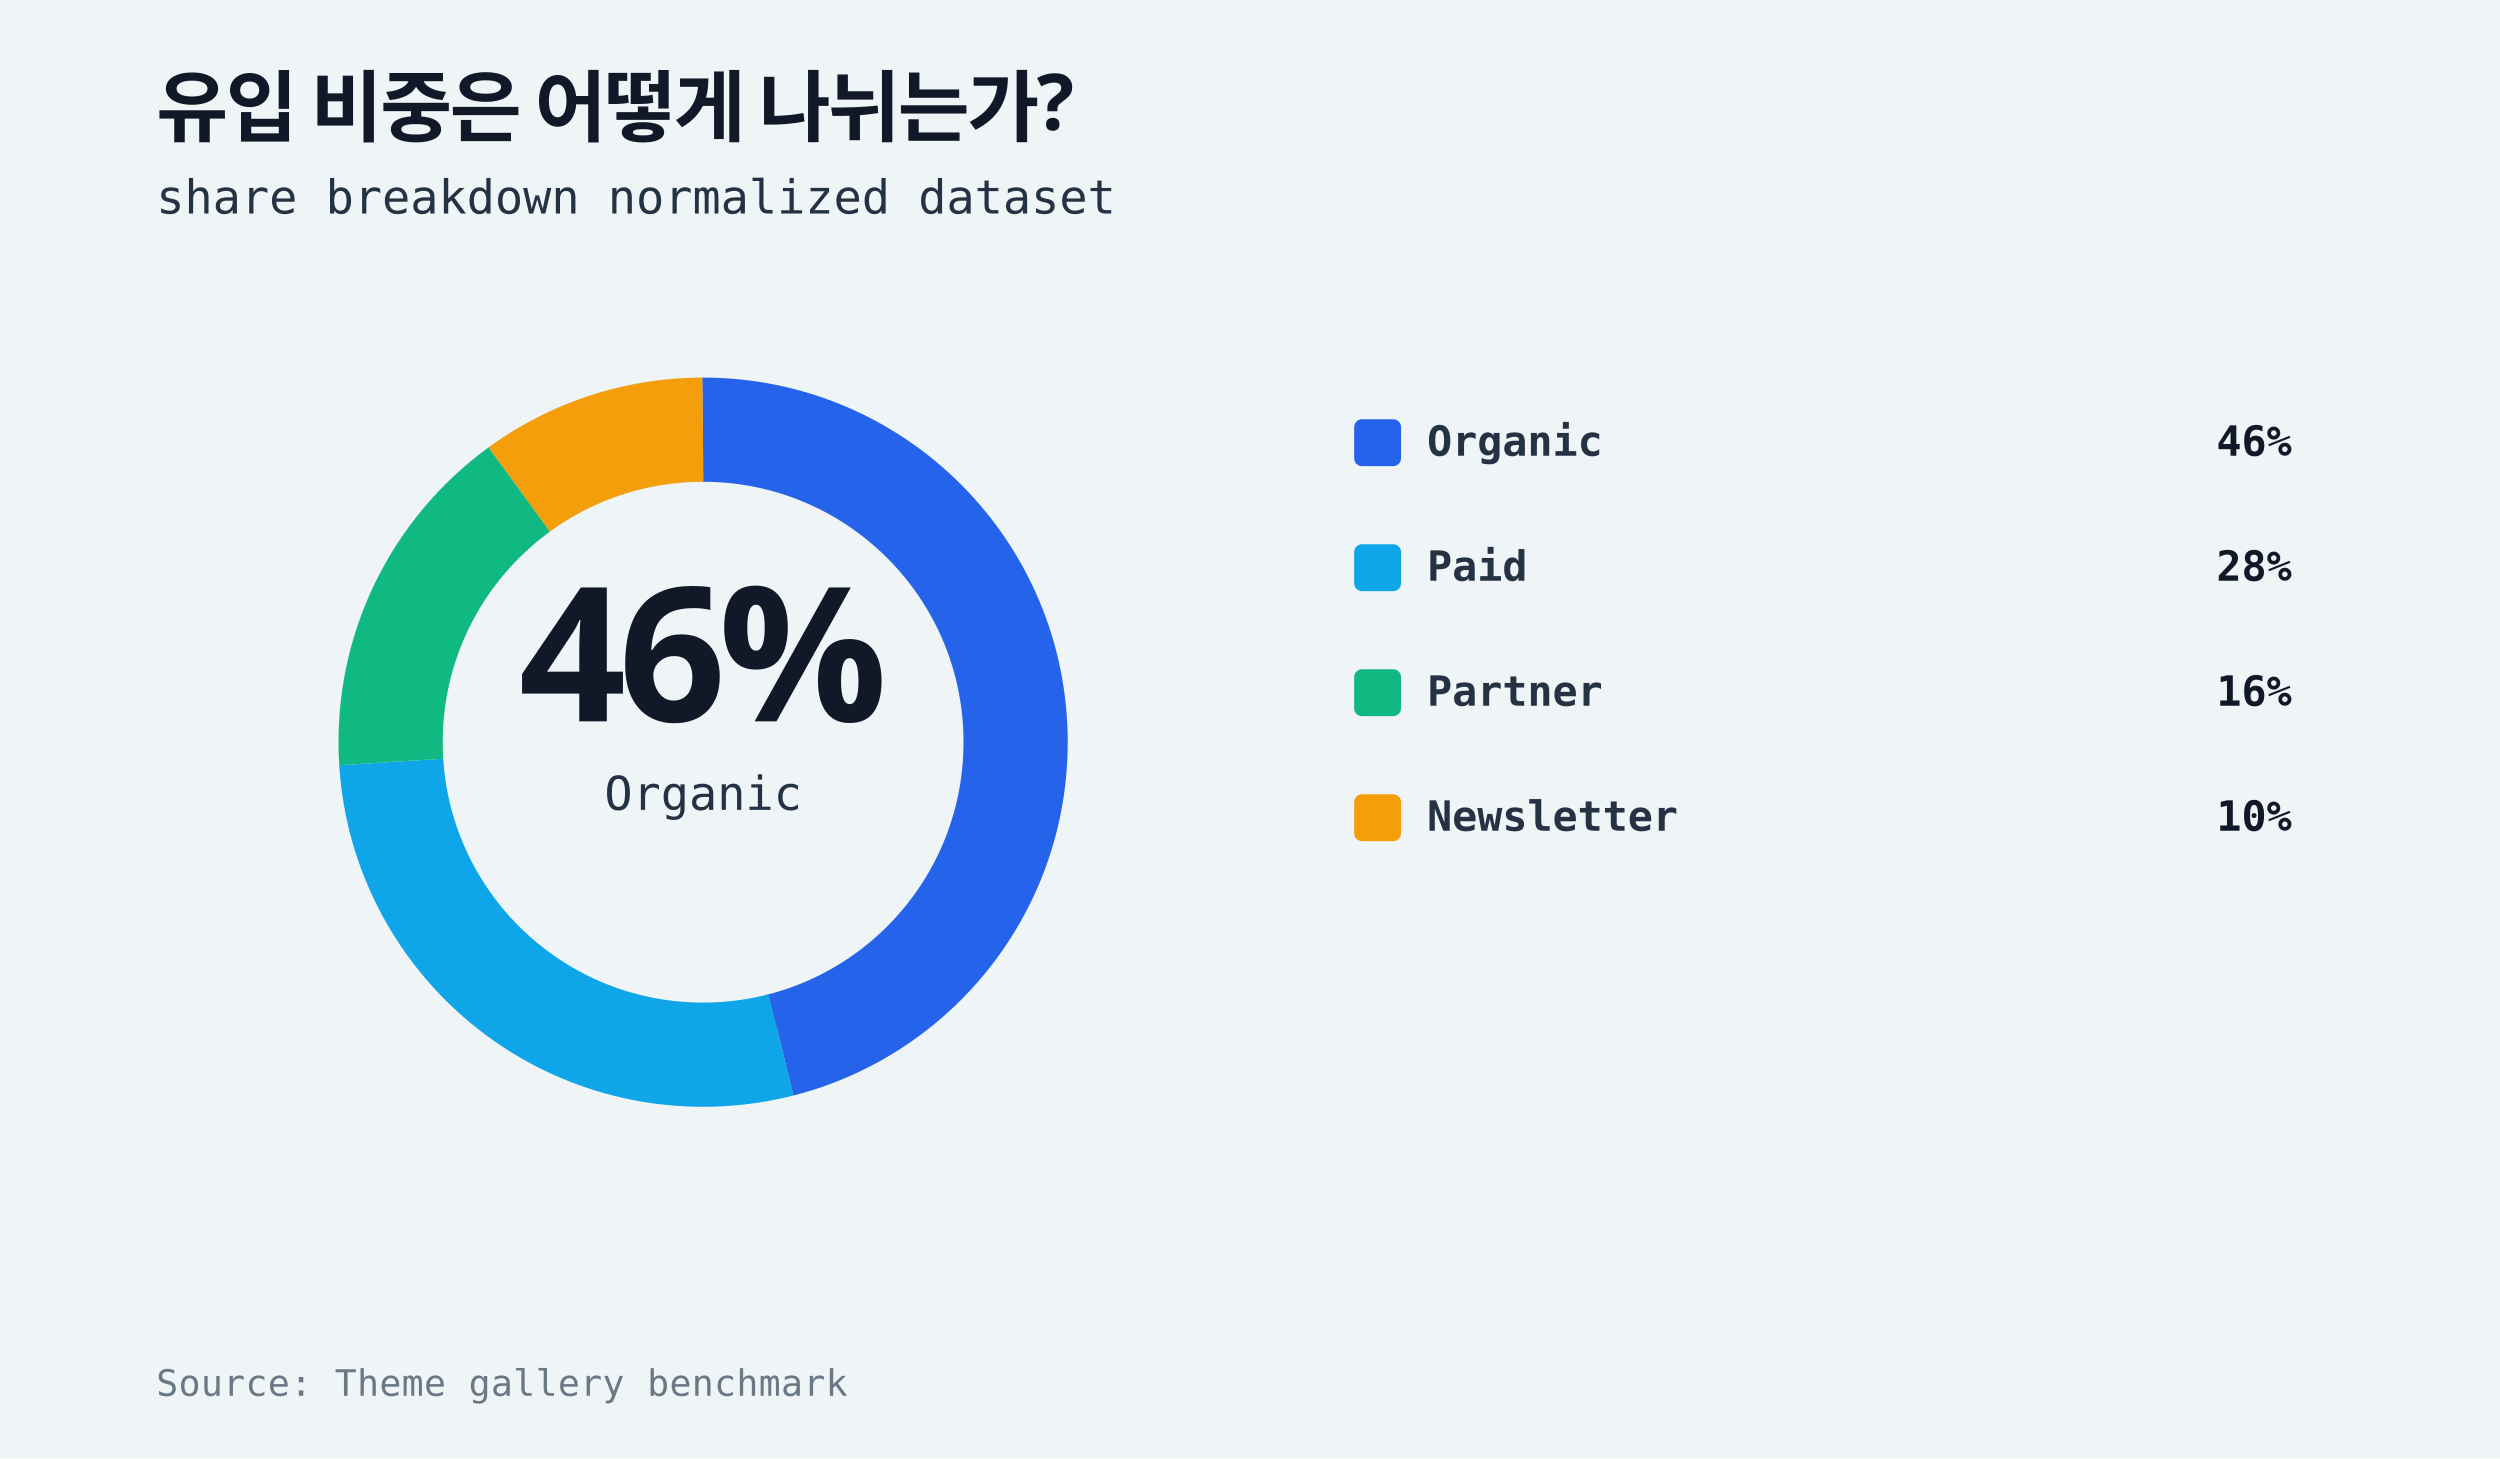
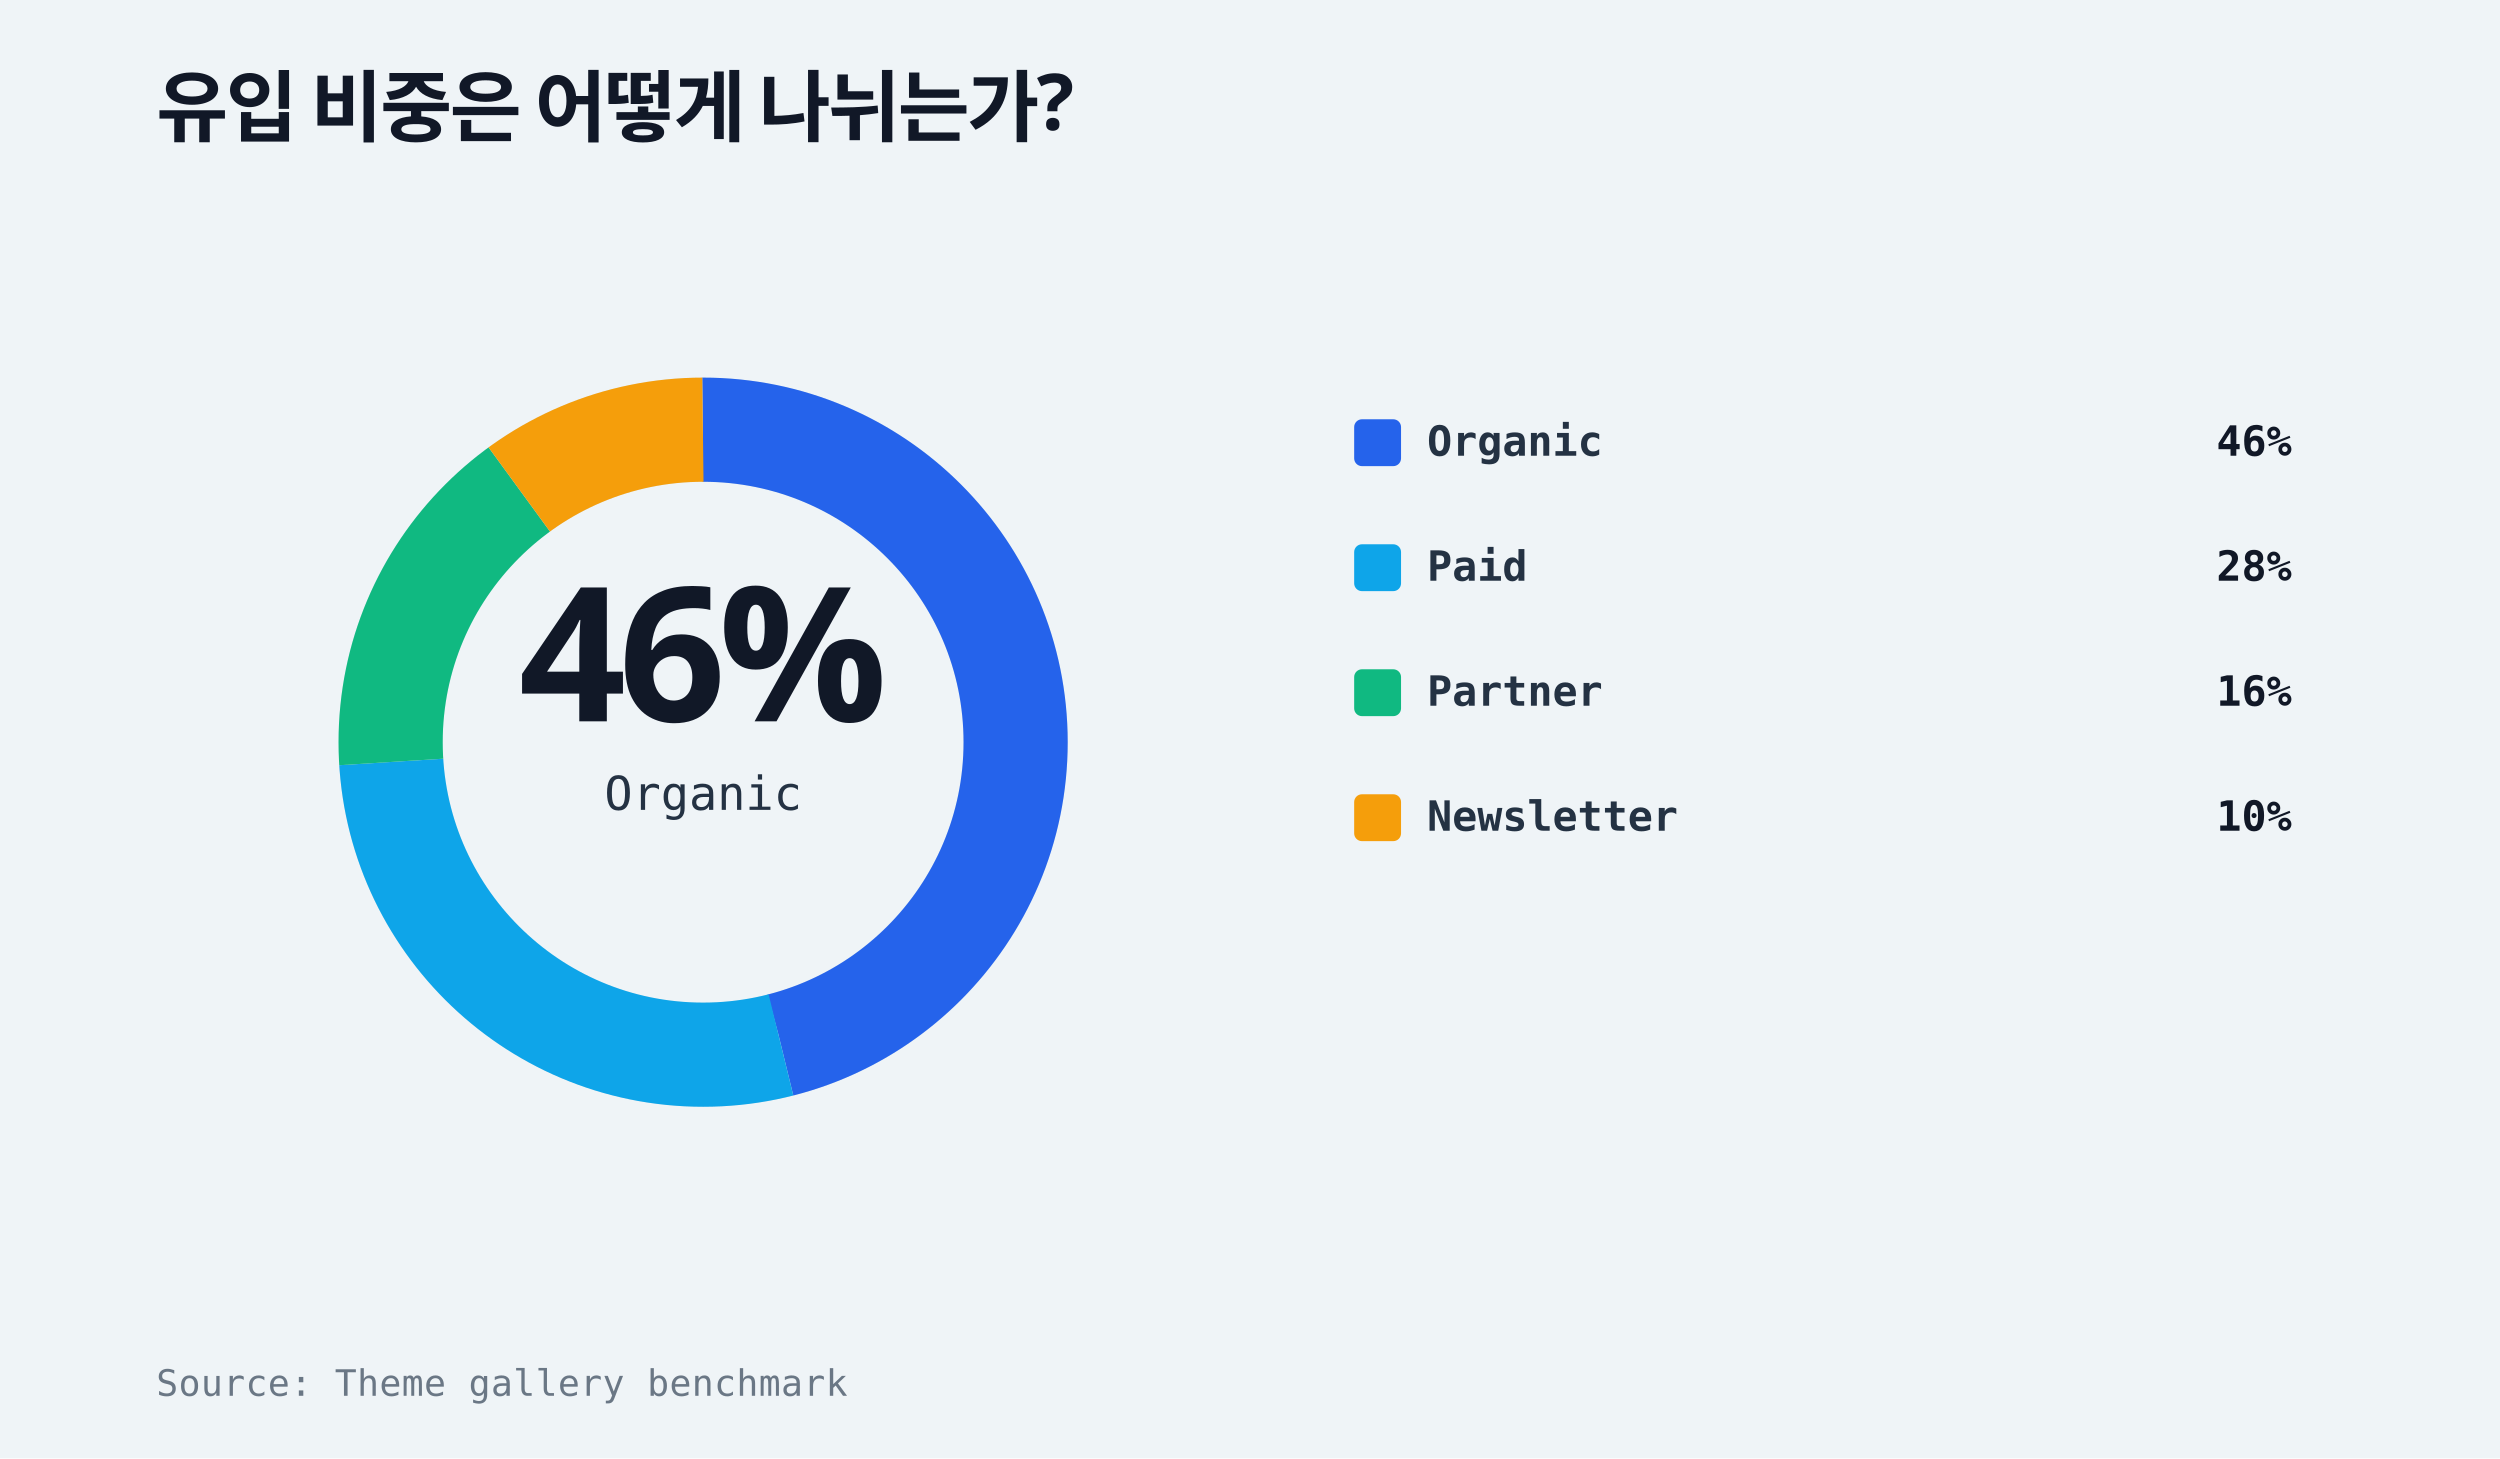
<svg xmlns="http://www.w3.org/2000/svg" width="960" height="560" viewBox="0 0 960 560" fill="none">
  <style>.cg-root .title{font:700 30px 'Space Grotesk', 'Pretendard', 'Apple SD Gothic Neo', sans-serif; fill:#111827; letter-spacing:-0.03em;}.cg-root .subtitle{font:500 18px 'IBM Plex Mono', 'JetBrains Mono', monospace; fill:#243243;}.cg-root .label,.cg-root .axis,.cg-root .header,.cg-root .cell{font:600 16px 'IBM Plex Mono', 'JetBrains Mono', monospace; fill:#243243;}.cg-root .value{font:700 16px 'IBM Plex Mono', 'JetBrains Mono', monospace; fill:#111827;}.cg-root .header{font-weight:700; fill:#111827;}.cg-root .tick{font:500 14px 'IBM Plex Mono', 'JetBrains Mono', monospace; fill:#526070;}.cg-root .source{font:500 14px 'IBM Plex Mono', 'JetBrains Mono', monospace; fill:#526070; letter-spacing:0.01em;}.cg-root .stat{font:800 72px 'Space Grotesk', 'Pretendard', 'Apple SD Gothic Neo', sans-serif; fill:#111827; letter-spacing:-0.04em;}</style>
  <rect x="0" y="0" width="960" height="560" fill="#eff4f7" />
  <g class="cg-root">
    <text x="60" y="52" class="title" fill="#111827" style="fill:#111827 !important;">유입 비중은 어떻게 나뉘는가?</text>
-     <text x="60" y="82" class="subtitle" fill="#243243" style="fill:#243243 !important;">share breakdown normalized dataset</text>
    <circle cx="270" cy="285" r="120" stroke="#dbe7ec" stroke-width="40" fill="none" />
    <circle cx="270" cy="285" r="120" stroke="#2563eb" stroke-width="40" fill="none" stroke-dasharray="346.83 407.15" stroke-dashoffset="-0.00" transform="rotate(-90 270 285)" />
    <circle cx="270" cy="285" r="120" stroke="#0ea5e9" stroke-width="40" fill="none" stroke-dasharray="211.12 542.87" stroke-dashoffset="-346.83" transform="rotate(-90 270 285)" />
    <circle cx="270" cy="285" r="120" stroke="#10b981" stroke-width="40" fill="none" stroke-dasharray="120.64 633.35" stroke-dashoffset="-557.95" transform="rotate(-90 270 285)" />
    <circle cx="270" cy="285" r="120" stroke="#f59e0b" stroke-width="40" fill="none" stroke-dasharray="75.40 678.58" stroke-dashoffset="-678.58" transform="rotate(-90 270 285)" />
    <text x="270" y="277" class="stat" text-anchor="middle" font-size="48" fill="#111827" style="fill:#111827 !important;">46%</text>
    <text x="270" y="311" class="subtitle" text-anchor="middle" fill="#243243" style="fill:#243243 !important;">Organic</text>
    <rect x="520" y="161" width="18" height="18" rx="3" fill="#2563eb" />
    <text x="548" y="175" class="label" fill="#243243" style="fill:#243243 !important;">Organic</text>
    <text x="880" y="175" class="value" text-anchor="end" fill="#111827" style="fill:#111827 !important;">46%</text>
    <rect x="520" y="209" width="18" height="18" rx="3" fill="#0ea5e9" />
    <text x="548" y="223" class="label" fill="#243243" style="fill:#243243 !important;">Paid</text>
    <text x="880" y="223" class="value" text-anchor="end" fill="#111827" style="fill:#111827 !important;">28%</text>
    <rect x="520" y="257" width="18" height="18" rx="3" fill="#10b981" />
    <text x="548" y="271" class="label" fill="#243243" style="fill:#243243 !important;">Partner</text>
    <text x="880" y="271" class="value" text-anchor="end" fill="#111827" style="fill:#111827 !important;">16%</text>
    <rect x="520" y="305" width="18" height="18" rx="3" fill="#f59e0b" />
    <text x="548" y="319" class="label" fill="#243243" style="fill:#243243 !important;">Newsletter</text>
    <text x="880" y="319" class="value" text-anchor="end" fill="#111827" style="fill:#111827 !important;">10%</text>
    <text x="60" y="536" class="source" opacity="0.84" fill="#526070" style="fill:#526070 !important;">Source: Theme gallery benchmark</text>
  </g>
</svg>
